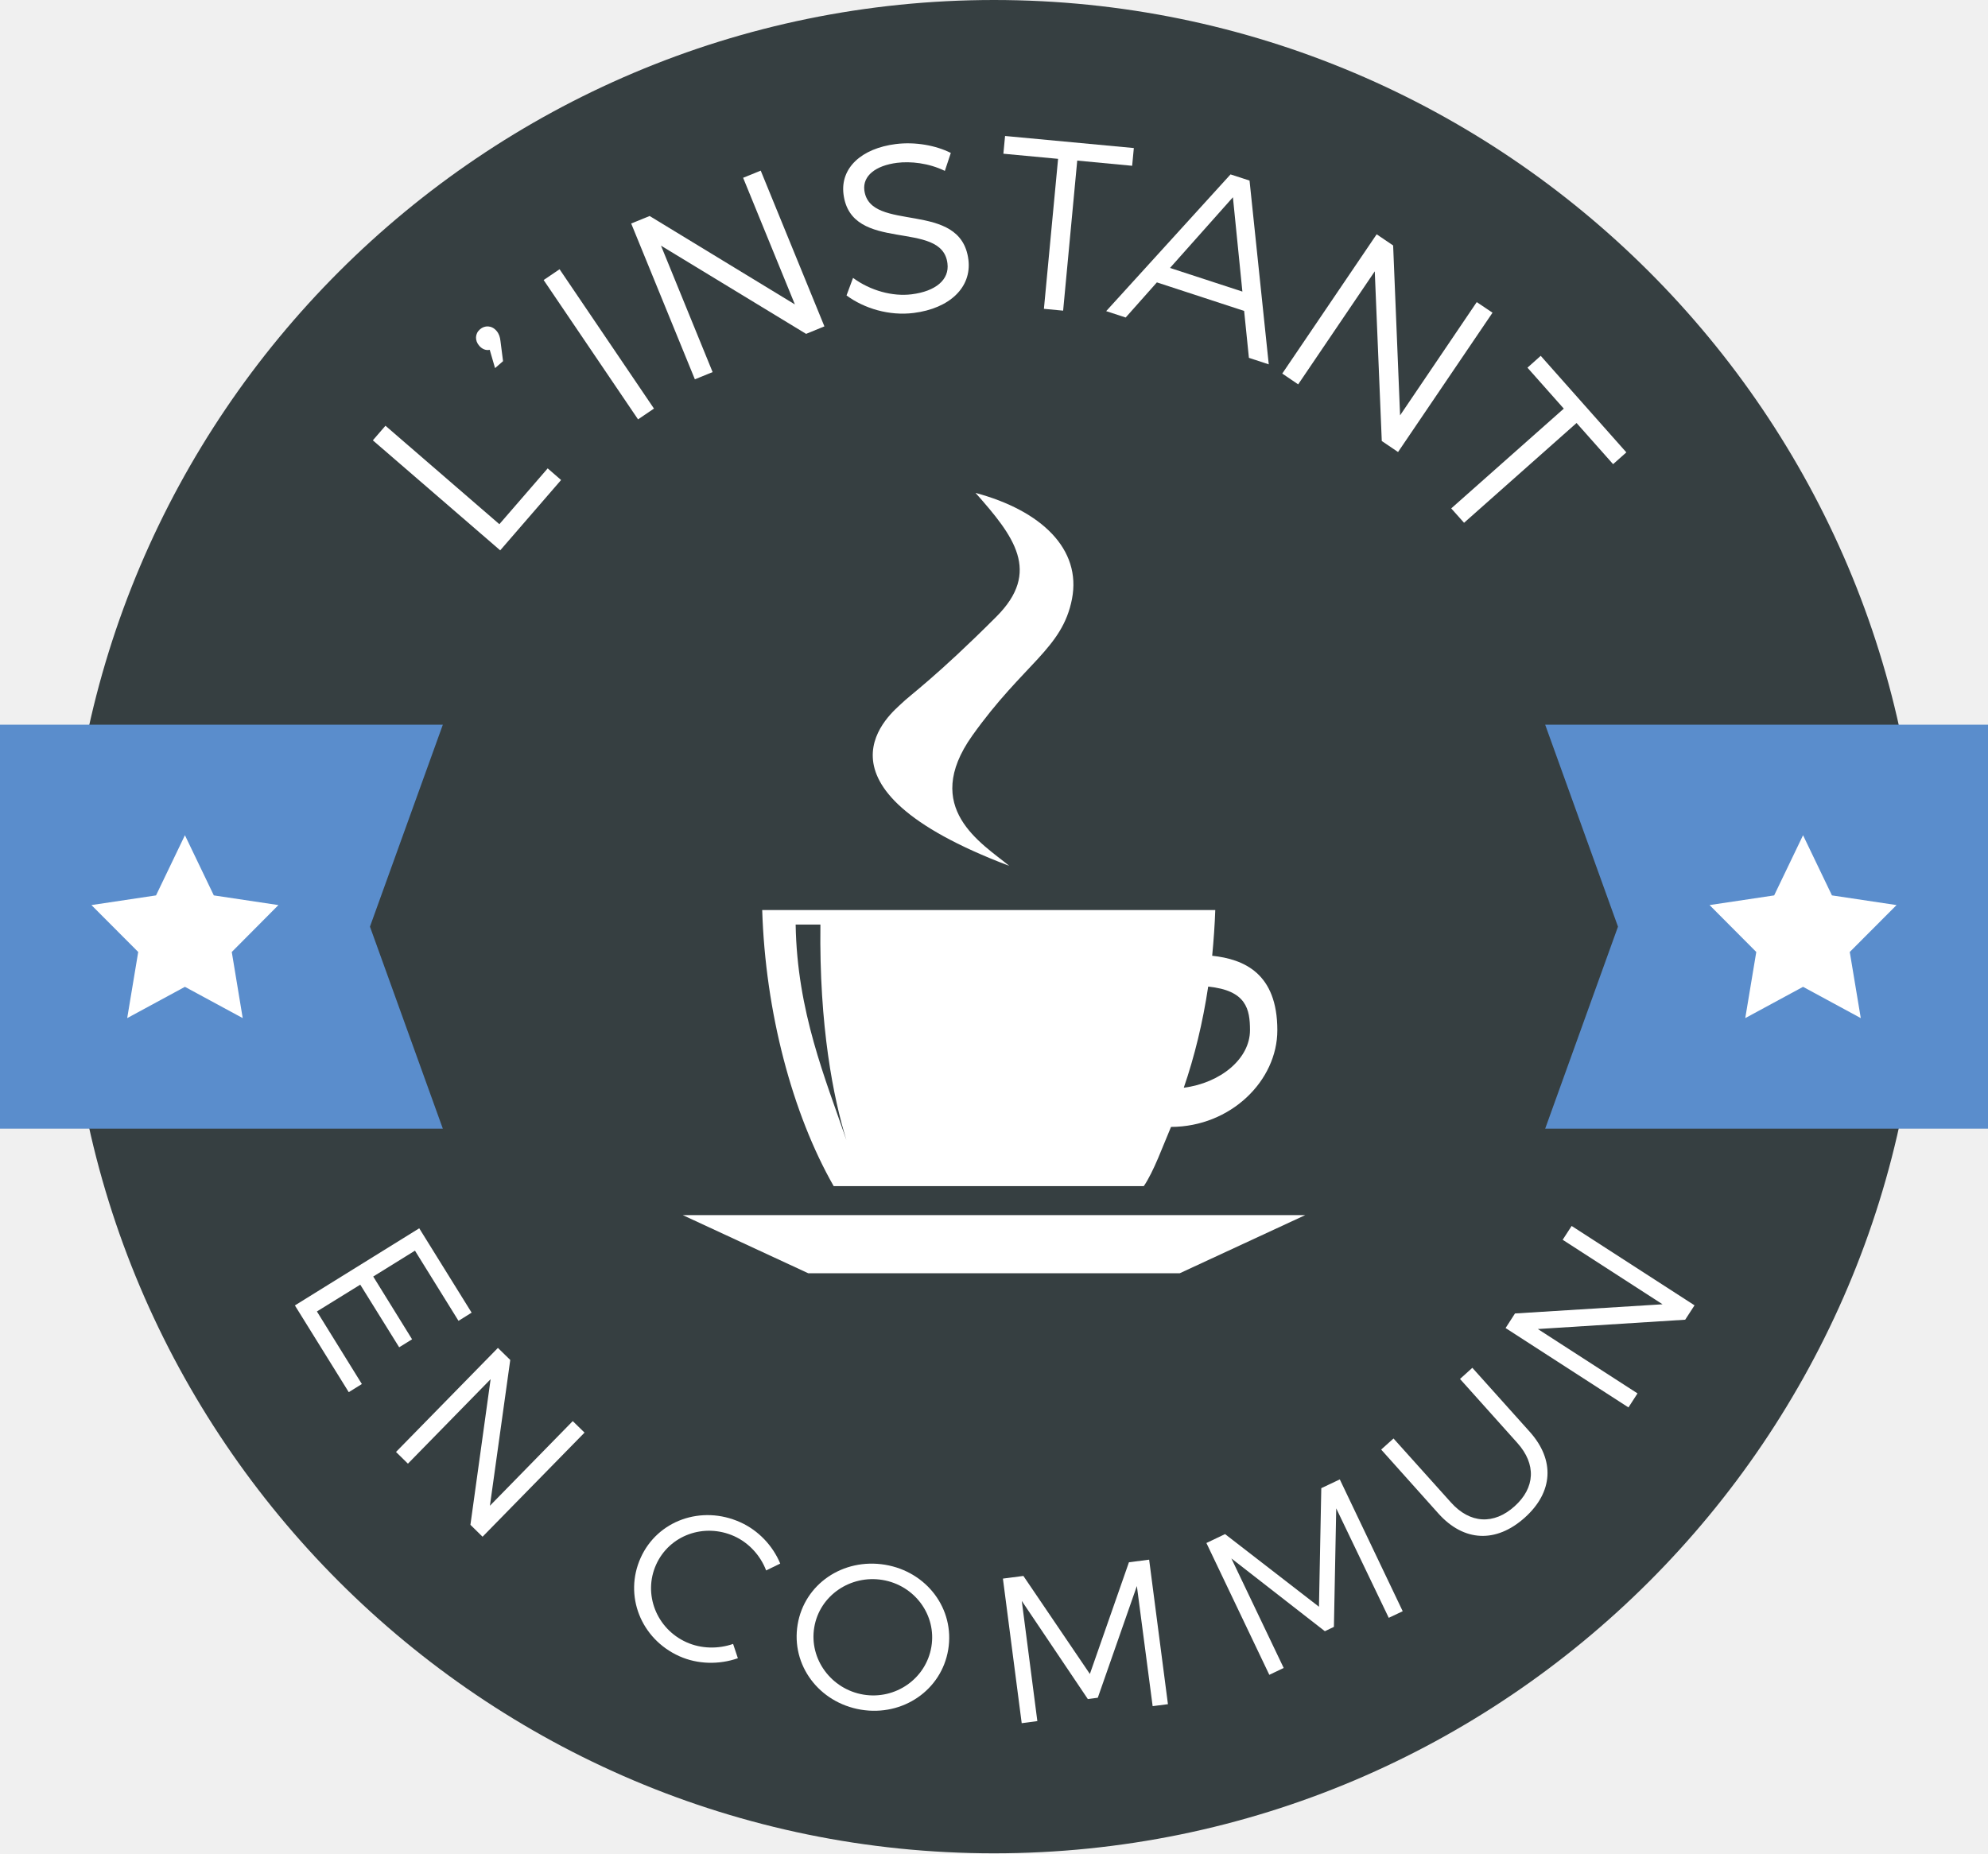
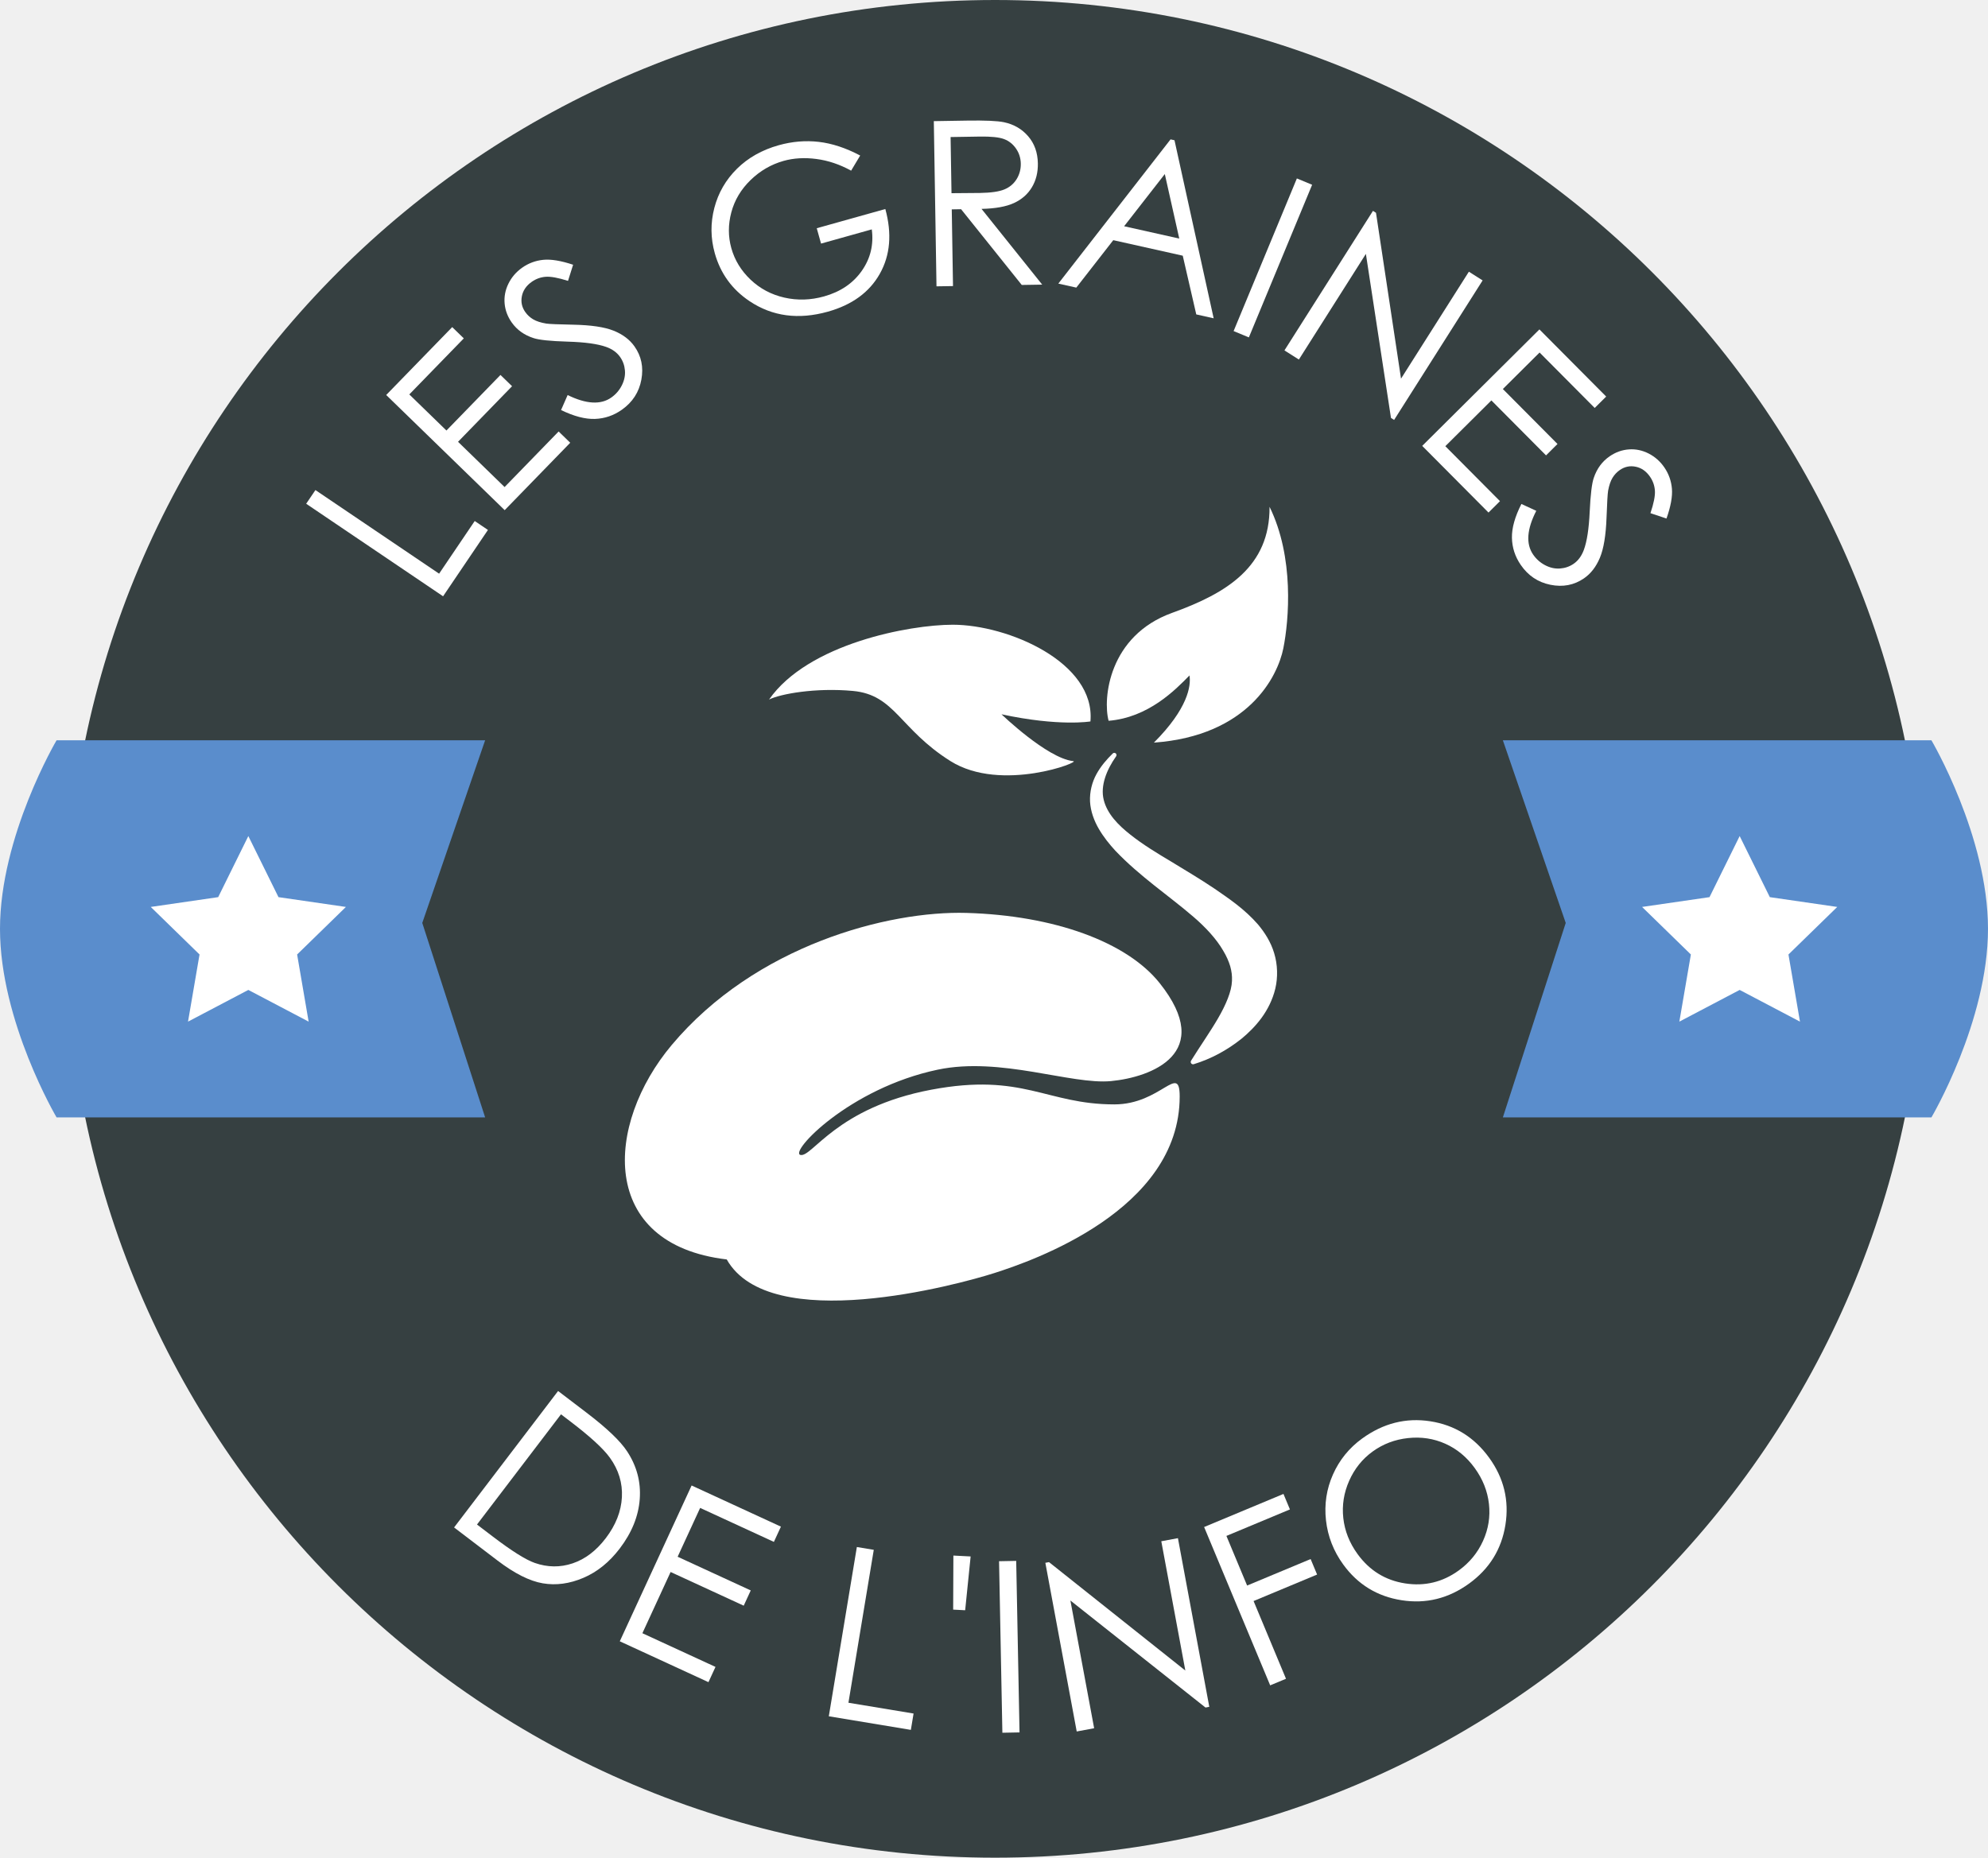
- <svg xmlns="http://www.w3.org/2000/svg" version="1.1" id="svg834" xml:space="preserve" width="37.794" height="35.241" viewBox="0 0 37.794 35.241">
-   <defs id="defs838">
-     <clipPath clipPathUnits="userSpaceOnUse" id="clipPath850">
-       <path d="M 0,28.346 H 28.346 V 0 H 0 Z" id="path848" />
-     </clipPath>
-     <clipPath clipPathUnits="userSpaceOnUse" id="clipPath958">
-       <path d="M 0,28.346 H 28.346 V 0 H 0 Z" id="path956" />
-     </clipPath>
-     <clipPath clipPathUnits="userSpaceOnUse" id="clipPath1066">
-       <path d="M 0,28.346 H 28.346 V 0 H 0 Z" id="path1064" />
-     </clipPath>
-     <clipPath clipPathUnits="userSpaceOnUse" id="clipPath1174">
-       <path d="M 0,28.346 H 28.346 V 0 H 0 Z" id="path1172" />
-     </clipPath>
-     <clipPath clipPathUnits="userSpaceOnUse" id="clipPath1282">
-       <path d="M 0,28.346 H 28.346 V 0 H 0 Z" id="path1280" />
-     </clipPath>
-     <clipPath clipPathUnits="userSpaceOnUse" id="clipPath1390">
-       <path d="M 0,28.346 H 28.346 V 0 H 0 Z" id="path1388" />
-     </clipPath>
-     <clipPath clipPathUnits="userSpaceOnUse" id="clipPath1498">
-       <path d="M 0,28.346 H 28.346 V 0 H 0 Z" id="path1496" />
-     </clipPath>
-     <clipPath clipPathUnits="userSpaceOnUse" id="clipPath1606">
-       <path d="M 0,28.346 H 28.346 V 0 H 0 Z" id="path1604" />
+ <svg xmlns="http://www.w3.org/2000/svg" version="1.1" id="svg2" xml:space="preserve" width="421.617" height="394.061" viewBox="0 0 421.617 394.061">
+   <defs id="defs6">
+     <clipPath clipPathUnits="userSpaceOnUse" id="clipPath18">
+       <path d="M 0,368.504 H 368.504 V 0 H 0 Z" id="path16" />
    </clipPath>
  </defs>
-   <g id="g842" transform="matrix(1.333333,0,0,-1.333333,-36.68767,11.44656)">
-     <g id="g1168" transform="translate(27.51525,-18.80398)">
-       <g id="g1170" clip-path="url(#clipPath1174)">
-         <g id="g1176" transform="translate(14.1729,27.3889)">
-           <path d="m 0,0 c -7.287,0 -13.215,-5.928 -13.215,-13.216 0,-7.286 5.928,-13.215 13.215,-13.215 7.287,0 13.216,5.929 13.216,13.215 C 13.216,-5.928 7.287,0 0,0" style="fill:#363f41;fill-opacity:1;fill-rule:nonzero;stroke:none" id="path1178" />
+   <g id="g10" transform="matrix(1.333333,0,0,-1.333333,-34.86107,442.7)">
+     <g id="g12">
+       <g id="g14" clip-path="url(#clipPath18)">
+         <g id="g20" transform="translate(332.1922,184.252)">
+           <path d="m 0,0 c 0,-81.613 -66.16,-147.773 -147.773,-147.773 -81.613,0 -147.773,66.16 -147.773,147.773 0,81.613 66.16,147.773 147.773,147.773 C -66.16,147.773 0,81.613 0,0" style="fill:#364041;fill-opacity:1;fill-rule:nonzero;stroke:none" id="path22" />
        </g>
-         <g id="g1180" transform="translate(22.0322,17.0535)">
-           <path d="M 0,0 H 6.314 V -2.223 -5.761 H 0 l 1.038,2.881 z" style="fill:#5a8dcc;fill-opacity:1;fill-rule:nonzero;stroke:none" id="path1182" />
+         <g id="g24" transform="translate(74.847,251.8829)">
+           <path d="m 0,0 1.471,2.176 19.673,-13.301 5.665,8.378 2.102,-1.421 -7.136,-10.555 z" style="fill:#ffffff;fill-opacity:1;fill-rule:nonzero;stroke:none" id="path26" />
        </g>
-         <g id="g1184" transform="translate(6.3145,17.0535)">
-           <path d="M 0,0 H -6.314 V -2.223 -5.761 H 0 l -1.039,2.881 z" style="fill:#5a8dcc;fill-opacity:1;fill-rule:nonzero;stroke:none" id="path1186" />
+         <g id="g28" transform="translate(87.574,269.1841)">
+           <path d="M 0,0 10.5,10.801 12.345,9.008 3.676,0.09 l 5.907,-5.742 8.594,8.841 1.845,-1.793 -8.594,-8.841 7.405,-7.2 8.595,8.841 1.845,-1.793 -10.425,-10.725 z" style="fill:#ffffff;fill-opacity:1;fill-rule:nonzero;stroke:none" id="path30" />
        </g>
-         <g id="g1188" transform="translate(25.709,15.4773)">
-           <path d="M 0,0 -0.412,-0.858 -1.333,-0.996 -0.667,-1.665 -0.824,-2.608 0,-2.162 0.823,-2.608 0.666,-1.665 1.333,-0.996 0.412,-0.858 Z" style="fill:#ffffff;fill-opacity:1;fill-rule:nonzero;stroke:none" id="path1190" />
+         <g id="g32" transform="translate(115.388,266.7906)">
+           <path d="M 0,0 1.046,2.385 C 4.004,0.934 6.323,0.805 8.004,1.998 8.723,2.507 9.279,3.154 9.673,3.938 10.066,4.721 10.229,5.511 10.159,6.309 10.09,7.107 9.831,7.822 9.383,8.453 8.873,9.172 8.13,9.704 7.155,10.049 c -1.346,0.477 -3.384,0.755 -6.113,0.834 -2.746,0.082 -4.551,0.27 -5.416,0.562 -1.474,0.473 -2.628,1.297 -3.462,2.472 -0.662,0.934 -1.042,1.942 -1.14,3.027 -0.097,1.084 0.103,2.135 0.601,3.153 0.497,1.018 1.222,1.864 2.174,2.54 1.011,0.717 2.133,1.137 3.368,1.26 1.234,0.124 2.817,-0.137 4.75,-0.781 L 1.108,20.549 c -1.564,0.496 -2.751,0.713 -3.561,0.65 -0.809,-0.063 -1.549,-0.333 -2.22,-0.808 -0.865,-0.614 -1.386,-1.378 -1.562,-2.292 -0.177,-0.914 0.007,-1.755 0.552,-2.522 0.33,-0.467 0.748,-0.849 1.253,-1.149 0.504,-0.299 1.197,-0.524 2.077,-0.673 0.475,-0.072 1.904,-0.132 4.289,-0.178 2.827,-0.054 4.965,-0.37 6.414,-0.949 1.447,-0.58 2.554,-1.409 3.319,-2.487 C 12.772,8.586 13.14,6.817 12.773,4.833 12.406,2.849 11.377,1.258 9.687,0.058 8.384,-0.866 6.957,-1.355 5.406,-1.412 3.854,-1.469 2.052,-0.998 0,0" style="fill:#ffffff;fill-opacity:1;fill-rule:nonzero;stroke:none" id="path34" />
        </g>
-         <g id="g1192" transform="translate(2.6372,15.4773)">
-           <path d="M 0,0 0.412,-0.858 1.333,-0.996 0.668,-1.665 0.824,-2.608 0,-2.162 l -0.823,-0.446 0.157,0.943 -0.667,0.669 0.921,0.138 z" style="fill:#ffffff;fill-opacity:1;fill-rule:nonzero;stroke:none" id="path1194" />
+         <g id="g36" transform="translate(162.9676,307.2818)">
+           <path d="m 0,0 -1.441,-2.408 c -1.8,0.992 -3.641,1.612 -5.522,1.858 -1.881,0.246 -3.619,0.145 -5.213,-0.302 -1.985,-0.556 -3.738,-1.573 -5.26,-3.051 -1.522,-1.478 -2.543,-3.19 -3.061,-5.135 -0.519,-1.945 -0.518,-3.847 0.003,-5.706 0.534,-1.904 1.551,-3.57 3.053,-4.999 1.501,-1.429 3.29,-2.381 5.365,-2.857 2.076,-0.476 4.186,-0.414 6.331,0.187 2.604,0.73 4.601,2.081 5.991,4.054 1.389,1.973 1.922,4.176 1.599,6.609 l -8.07,-2.261 -0.684,2.444 L 4,-8.511 c 1.072,-3.918 0.781,-7.349 -0.874,-10.293 -1.655,-2.945 -4.41,-4.957 -8.264,-6.037 -4.68,-1.311 -8.832,-0.756 -12.456,1.669 -2.787,1.866 -4.632,4.411 -5.535,7.634 -0.672,2.397 -0.695,4.797 -0.07,7.2 0.626,2.402 1.825,4.479 3.598,6.232 1.773,1.752 3.985,3 6.635,3.743 2.144,0.601 4.272,0.78 6.382,0.535 C -4.475,1.929 -2.28,1.204 0,0" style="fill:#ffffff;fill-opacity:1;fill-rule:nonzero;stroke:none" id="path38" />
        </g>
-         <g id="g1196" transform="translate(14.3911,15.0403)">
-           <path d="M 0,0 C -0.39,0.321 -1.261,0.825 -0.528,1.857 0.207,2.889 0.756,3.095 0.894,3.806 1.032,4.517 0.458,5.067 -0.481,5.319 0.068,4.7 0.458,4.196 -0.184,3.554 -1.044,2.693 -1.421,2.431 -1.536,2.316 -1.651,2.201 -3.026,1.146 0,0" style="fill:#ffffff;fill-opacity:1;fill-rule:nonzero;stroke:none" id="path1198" />
+         <g id="g40" transform="translate(177.3474,310.2222)">
+           <path d="m 0,0 0.145,-8.933 4.528,0.037 c 1.754,0.029 3.048,0.216 3.884,0.564 0.836,0.347 1.483,0.891 1.943,1.631 0.459,0.74 0.681,1.562 0.667,2.468 -0.015,0.881 -0.266,1.678 -0.755,2.392 -0.489,0.713 -1.124,1.217 -1.904,1.515 -0.781,0.297 -2.072,0.43 -3.873,0.401 z m -2.668,2.53 5.234,0.085 c 2.919,0.048 4.898,-0.04 5.938,-0.261 1.566,-0.333 2.847,-1.078 3.843,-2.237 0.996,-1.159 1.507,-2.597 1.535,-4.315 0.024,-1.431 -0.293,-2.695 -0.948,-3.791 -0.655,-1.096 -1.603,-1.931 -2.845,-2.506 -1.242,-0.575 -2.964,-0.887 -5.168,-0.934 l 9.65,-12.05 -3.25,-0.052 -9.65,12.049 -1.484,-0.024 0.197,-12.203 -2.626,-0.042 z" style="fill:#ffffff;fill-opacity:1;fill-rule:nonzero;stroke:none" id="path42" />
        </g>
-         <g id="g1200" transform="translate(11.6982,14.2034)">
-           <path d="M 0,0 C -0.019,-1.451 0.185,-2.477 0.371,-3.075 0.074,-2.206 -0.333,-1.244 -0.353,0 Z m 5.529,-0.885 c 0.546,-0.054 0.596,-0.324 0.596,-0.622 0,-0.405 -0.417,-0.752 -0.944,-0.82 0.153,0.445 0.271,0.929 0.348,1.442 M 4.611,-3.73 c 0.142,0.207 0.272,0.573 0.388,0.844 0.85,0.002 1.516,0.658 1.516,1.379 0,0.812 -0.475,1.013 -0.929,1.062 C 5.607,-0.228 5.623,0 5.63,0.207 h -6.46 c 0.045,-1.451 0.428,-2.901 1.019,-3.937 z" style="fill:#ffffff;fill-opacity:1;fill-rule:nonzero;stroke:none" id="path1202" />
+         <g id="g44" transform="translate(211.4207,304.3331)">
+           <path d="m 0,0 -6.471,-8.303 8.771,-1.96 z m 1.541,5.378 6.231,-28.326 -2.768,0.619 -2.15,9.342 -11.05,2.469 -5.882,-7.547 -2.86,0.639 17.852,22.944 z" style="fill:#ffffff;fill-opacity:1;fill-rule:nonzero;stroke:none" id="path46" />
        </g>
-         <g id="g1204" transform="translate(9.7363,10.0593)">
-           <path d="M 0,0 1.789,-0.829 H 7.085 L 8.874,0 Z" style="fill:#ffffff;fill-opacity:1;fill-rule:nonzero;stroke:none" id="path1206" />
+         <g id="g48" transform="translate(232.4275,303.6363)">
+           <path d="m 0,0 2.427,-1.006 -10.063,-24.283 -2.427,1.006 z" style="fill:#ffffff;fill-opacity:1;fill-rule:nonzero;stroke:none" id="path50" />
        </g>
-         <g id="g1208" transform="translate(5.4966,21.3172)">
-           <path d="M 0,0 1.624,-1.404 2.313,-0.608 2.504,-0.774 1.636,-1.777 -0.18,-0.208 Z" style="fill:#ffffff;fill-opacity:1;fill-rule:nonzero;stroke:none" id="path1210" />
+         <g id="g52" transform="translate(230.451,276.2794)">
+           <path d="m 0,0 14.079,22.197 0.483,-0.306 3.981,-26.385 10.792,17.015 2.187,-1.388 -14.078,-22.196 -0.498,0.315 -3.992,26.102 -10.66,-16.809 z" style="fill:#ffffff;fill-opacity:1;fill-rule:nonzero;stroke:none" id="path54" />
        </g>
-         <g id="g1212" transform="translate(7.0801,22.6702)">
-           <path d="m 0,0 c 0.036,-0.042 0.05,-0.089 0.056,-0.143 l 0.037,-0.289 -0.114,-0.099 -0.076,0.261 c -0.057,-0.013 -0.111,0.013 -0.149,0.057 -0.066,0.075 -0.061,0.174 0.01,0.235 C -0.169,0.081 -0.069,0.081 0,0" style="fill:#ffffff;fill-opacity:1;fill-rule:nonzero;stroke:none" id="path1214" />
+         <g id="g56" transform="translate(271.0066,279.6187)">
+           <path d="m 0,0 10.62,-10.683 -1.825,-1.815 -8.768,8.821 -5.842,-5.807 8.692,-8.745 -1.824,-1.814 -8.693,8.745 -7.325,-7.282 8.693,-8.744 -1.826,-1.814 -10.544,10.607 z" style="fill:#ffffff;fill-opacity:1;fill-rule:nonzero;stroke:none" id="path58" />
        </g>
-         <g id="g1216" transform="translate(7.979,23.5491)">
-           <path d="M 0,0 1.346,-1.987 1.119,-2.141 -0.227,-0.154 Z" style="fill:#ffffff;fill-opacity:1;fill-rule:nonzero;stroke:none" id="path1218" />
+         <g id="g60" transform="translate(268.1404,251.8457)">
+           <path d="m 0,0 2.367,-1.087 c -1.502,-2.932 -1.671,-5.248 -0.508,-6.95 0.498,-0.728 1.135,-1.295 1.912,-1.702 0.776,-0.407 1.563,-0.583 2.363,-0.528 0.798,0.057 1.517,0.303 2.157,0.74 0.728,0.497 1.272,1.231 1.634,2.2 0.5,1.337 0.813,3.37 0.939,6.097 0.129,2.744 0.348,4.546 0.656,5.405 0.498,1.467 1.341,2.607 2.531,3.42 0.944,0.646 1.959,1.008 3.046,1.087 1.086,0.079 2.132,-0.14 3.142,-0.654 1.009,-0.515 1.843,-1.255 2.502,-2.218 0.699,-1.023 1.1,-2.153 1.202,-3.389 0.102,-1.236 -0.186,-2.815 -0.864,-4.736 l -2.552,0.852 c 0.523,1.556 0.76,2.739 0.711,3.55 C 21.189,2.897 20.933,3.642 20.469,4.32 19.87,5.196 19.115,5.73 18.204,5.922 17.294,6.115 16.449,5.945 15.673,5.414 15.201,5.091 14.811,4.68 14.503,4.181 14.194,3.682 13.958,2.993 13.794,2.116 13.713,1.642 13.629,0.214 13.542,-2.169 c -0.103,-2.827 -0.456,-4.959 -1.06,-6.397 -0.604,-1.438 -1.452,-2.53 -2.544,-3.276 -1.573,-1.076 -3.348,-1.413 -5.326,-1.012 -1.977,0.401 -3.55,1.457 -4.72,3.168 -0.902,1.318 -1.367,2.753 -1.397,4.306 C -1.535,-3.828 -1.033,-2.034 0,0" style="fill:#ffffff;fill-opacity:1;fill-rule:nonzero;stroke:none" id="path62" />
        </g>
-         <g id="g1220" transform="translate(9.2632,24.3084)">
-           <path d="M 0,0 2.071,-1.261 1.333,0.545 1.584,0.647 2.492,-1.574 2.231,-1.681 0.162,-0.423 0.898,-2.226 0.645,-2.329 -0.263,-0.107 Z" style="fill:#ffffff;fill-opacity:1;fill-rule:nonzero;stroke:none" id="path1222" />
+         <g id="g64" transform="translate(102.0179,89.4834)">
+           <path d="m 0,0 2.509,-1.912 c 3.001,-2.286 5.224,-3.686 6.67,-4.196 2.038,-0.714 4.05,-0.737 6.037,-0.068 1.988,0.669 3.742,2.002 5.262,3.997 1.596,2.094 2.452,4.27 2.57,6.527 0.118,2.256 -0.52,4.349 -1.91,6.279 -1.043,1.447 -3.124,3.359 -6.243,5.736 l -1.535,1.17 z m -3.644,-0.466 16.542,21.709 4.501,-3.43 c 3.247,-2.473 5.405,-4.53 6.474,-6.168 C 25.416,9.303 26.087,6.77 25.886,4.046 25.685,1.322 24.624,-1.299 22.705,-3.817 21.048,-5.992 19.12,-7.548 16.921,-8.484 14.722,-9.422 12.572,-9.712 10.472,-9.355 8.372,-9 5.969,-7.791 3.263,-5.729 Z" style="fill:#ffffff;fill-opacity:1;fill-rule:nonzero;stroke:none" id="path66" />
        </g>
-         <g id="g1224" transform="translate(12.7905,25.0667)">
-           <path d="m 0,0 c -0.306,-0.039 -0.491,-0.186 -0.466,-0.391 0.078,-0.619 1.378,-0.127 1.484,-0.992 0.048,-0.394 -0.269,-0.694 -0.78,-0.758 -0.347,-0.044 -0.706,0.063 -0.958,0.25 l 0.093,0.25 c 0.248,-0.183 0.566,-0.268 0.835,-0.234 0.344,0.043 0.541,0.209 0.511,0.441 -0.076,0.637 -1.374,0.132 -1.482,0.986 -0.047,0.374 0.254,0.654 0.747,0.716 C 0.26,0.302 0.553,0.249 0.767,0.141 L 0.682,-0.115 C 0.45,-0.002 0.191,0.024 0,0" style="fill:#ffffff;fill-opacity:1;fill-rule:nonzero;stroke:none" id="path1226" />
+         <g id="g68" transform="translate(136.1536,95.6934)">
+           <path d="m 0,0 14.206,-6.547 -1.119,-2.427 -11.728,5.406 -3.581,-7.769 11.628,-5.358 -1.118,-2.427 -11.628,5.359 -4.489,-9.74 11.627,-5.359 -1.118,-2.426 -14.104,6.5 z" style="fill:#ffffff;fill-opacity:1;fill-rule:nonzero;stroke:none" id="path70" />
        </g>
-         <g id="g1228" transform="translate(16.167,25.2776)">
-           <path d="m 0,0 -0.024,-0.253 -0.783,0.074 -0.201,-2.14 -0.274,0.026 0.202,2.139 -0.78,0.073 0.024,0.253 z" style="fill:#ffffff;fill-opacity:1;fill-rule:nonzero;stroke:none" id="path1230" />
+         <g id="g72" transform="translate(162.4378,85.9034)">
+           <path d="M 0,0 2.691,-0.446 -1.34,-24.773 9.021,-26.49 8.59,-29.09 -4.461,-26.927 Z" style="fill:#ffffff;fill-opacity:1;fill-rule:nonzero;stroke:none" id="path74" />
        </g>
-         <g id="g1232" transform="translate(17.7148,23.2307)">
-           <path d="M 0,0 -0.135,1.345 -1.032,0.337 Z m 0.025,-0.276 -1.244,0.407 -0.445,-0.501 -0.278,0.091 1.773,1.95 0.271,-0.088 0.274,-2.621 -0.283,0.093 z" style="fill:#ffffff;fill-opacity:1;fill-rule:nonzero;stroke:none" id="path1234" />
+         <g id="g76" transform="translate(179.6658,75.8457)">
+           <path d="m 0,0 -1.909,0.099 0.036,8.6 2.743,-0.141 z" style="fill:#ffffff;fill-opacity:1;fill-rule:nonzero;stroke:none" id="path78" />
        </g>
-         <g id="g1236" transform="translate(19.8643,23.8884)">
-           <path d="m 0,0 0.099,-2.423 1.093,1.615 0.225,-0.151 -1.347,-1.987 -0.232,0.157 -0.1,2.42 -1.092,-1.612 -0.227,0.154 1.346,1.986 z" style="fill:#ffffff;fill-opacity:1;fill-rule:nonzero;stroke:none" id="path1238" />
+         <g id="g80" transform="translate(185.0564,83.6456)">
+           <path d="M 0,0 2.727,0.053 3.256,-27.236 0.529,-27.289 Z" style="fill:#ffffff;fill-opacity:1;fill-rule:nonzero;stroke:none" id="path82" />
        </g>
-         <g id="g1240" transform="translate(23.1895,20.9373)">
-           <path d="m 0,0 -0.189,-0.168 -0.521,0.587 -1.604,-1.423 -0.183,0.205 1.605,1.423 -0.518,0.584 0.189,0.169 z" style="fill:#ffffff;fill-opacity:1;fill-rule:nonzero;stroke:none" id="path1242" />
+         <g id="g84" transform="translate(197.409,56.5586)">
+           <path d="m 0,0 -4.989,26.834 0.584,0.108 21.682,-17.249 -3.824,20.57 2.646,0.492 L 21.088,3.921 20.485,3.809 -1.005,20.835 2.772,0.516 Z" style="fill:#ffffff;fill-opacity:1;fill-rule:nonzero;stroke:none" id="path86" />
        </g>
-         <g id="g1244" transform="translate(6.7251,8.6687)">
-           <path d="m 0,0 -0.187,-0.117 -0.621,1.001 -0.595,-0.369 0.554,-0.895 -0.184,-0.114 -0.555,0.893 -0.618,-0.382 0.641,-1.035 -0.187,-0.116 -0.768,1.237 1.773,1.1 z" style="fill:#ffffff;fill-opacity:1;fill-rule:nonzero;stroke:none" id="path1246" />
+         <g id="g88" transform="translate(217.6736,89.086)">
+           <path d="M 0,0 12.621,5.265 13.649,2.799 3.546,-1.416 6.839,-9.311 16.942,-5.096 17.971,-7.562 7.867,-11.776 13.024,-24.141 10.508,-25.19 Z" style="fill:#ffffff;fill-opacity:1;fill-rule:nonzero;stroke:none" id="path90" />
        </g>
-         <g id="g1248" transform="translate(7.2759,7.9939)">
-           <path d="m 0,0 -0.29,-2.079 1.181,1.207 0.168,-0.164 -1.454,-1.485 -0.173,0.17 0.288,2.077 -1.179,-1.205 -0.17,0.167 1.453,1.484 z" style="fill:#ffffff;fill-opacity:1;fill-rule:nonzero;stroke:none" id="path1250" />
+         <g id="g92" transform="translate(244.4705,101.0918)">
+           <path d="m 0,0 c -1.636,-1.186 -2.877,-2.735 -3.724,-4.648 -0.847,-1.914 -1.159,-3.891 -0.935,-5.93 0.223,-2.04 0.977,-3.946 2.263,-5.721 1.904,-2.626 4.421,-4.184 7.554,-4.674 3.132,-0.49 5.982,0.197 8.55,2.058 1.716,1.243 3.002,2.81 3.858,4.699 0.857,1.89 1.171,3.853 0.943,5.889 -0.229,2.036 -0.983,3.936 -2.261,5.701 -1.271,1.754 -2.83,3.044 -4.676,3.869 C 9.727,2.069 7.753,2.37 5.651,2.146 3.549,1.922 1.665,1.207 0,0 m -1.655,2.077 c 3.347,2.426 6.958,3.34 10.832,2.74 3.873,-0.598 6.994,-2.531 9.36,-5.796 2.345,-3.235 3.208,-6.794 2.592,-10.679 -0.617,-3.884 -2.544,-6.999 -5.781,-9.346 -3.278,-2.375 -6.857,-3.258 -10.738,-2.648 -3.881,0.608 -6.975,2.506 -9.284,5.691 -1.539,2.123 -2.451,4.463 -2.738,7.021 -0.286,2.557 0.085,4.992 1.115,7.304 1.029,2.313 2.577,4.217 4.642,5.713" style="fill:#ffffff;fill-opacity:1;fill-rule:nonzero;stroke:none" id="path94" />
        </g>
-         <g id="g1252" transform="translate(10.4683,5.4812)">
-           <path d="m 0,0 c -0.429,0.192 -0.924,0.014 -1.113,-0.407 -0.188,-0.418 0.004,-0.913 0.433,-1.106 0.209,-0.094 0.452,-0.098 0.665,-0.024 l 0.068,-0.204 c -0.266,-0.093 -0.572,-0.089 -0.835,0.029 -0.549,0.247 -0.793,0.866 -0.551,1.403 0.239,0.533 0.868,0.756 1.419,0.508 0.261,-0.117 0.466,-0.337 0.571,-0.59 L 0.456,-0.489 C 0.375,-0.276 0.209,-0.094 0,0" style="fill:#ffffff;fill-opacity:1;fill-rule:nonzero;stroke:none" id="path1254" />
+         <g id="g96" transform="translate(141.7405,131.6563)">
+           <path d="m 0,0 c 6.875,-12.131 36.707,-4.041 42.595,-2.157 5.887,1.884 29.452,9.949 29.452,28.082 0,5.416 -2.971,-1.258 -10.39,-1.258 -10.851,0 -14.501,5.095 -29.127,2.336 C 17.443,24.158 13.587,16.219 11.736,16.624 c -1.851,0.405 7.719,10.604 21.827,13.569 9.993,2.101 21.207,-2.423 27.565,-1.819 6.359,0.604 16.624,4.409 7.751,15.568 C 63.626,50.547 52.03,54.726 38.146,55.13 25.732,55.492 4.583,50.008 -8.761,34.103 -19.322,21.515 -20.488,2.426 0,0" style="fill:#ffffff;fill-opacity:1;fill-rule:nonzero;stroke:none" id="path98" />
        </g>
-         <g id="g1256" transform="translate(11.6104,4.1804)">
-           <path d="M 0,0 C -0.076,-0.453 0.244,-0.883 0.701,-0.959 1.158,-1.035 1.594,-0.732 1.67,-0.277 1.746,0.176 1.431,0.6 0.974,0.676 0.517,0.752 0.076,0.455 0,0 M 1.91,-0.318 C 1.814,-0.895 1.263,-1.273 0.666,-1.174 0.065,-1.073 -0.333,-0.537 -0.237,0.04 -0.141,0.617 0.409,0.992 1.01,0.893 1.607,0.793 2.006,0.26 1.91,-0.318" style="fill:#ffffff;fill-opacity:1;fill-rule:nonzero;stroke:none" id="path1258" />
+         <g id="g100" transform="translate(203.6736,211.6968)">
+           <path d="m 0,0 c -1.516,-2.141 -2.525,-4.692 -1.972,-6.91 0.537,-2.212 2.285,-4.014 4.251,-5.557 1.971,-1.566 4.208,-2.924 6.489,-4.283 2.266,-1.388 4.601,-2.761 6.922,-4.326 2.305,-1.589 4.731,-3.211 6.891,-5.682 1.042,-1.252 2.024,-2.752 2.564,-4.562 0.549,-1.797 0.607,-3.831 0.177,-5.633 -0.428,-1.812 -1.248,-3.364 -2.195,-4.668 -0.96,-1.3 -2.049,-2.379 -3.196,-3.32 -2.32,-1.844 -4.835,-3.193 -7.583,-4.038 -0.197,-0.061 -0.406,0.05 -0.466,0.247 -0.033,0.107 -0.014,0.22 0.041,0.309 1.501,2.413 3.046,4.596 4.296,6.752 1.239,2.134 2.157,4.275 2.212,5.945 0.038,0.837 -0.064,1.544 -0.274,2.315 -0.226,0.764 -0.595,1.625 -1.14,2.522 -1.059,1.83 -2.781,3.698 -4.718,5.357 -3.9,3.366 -8.469,6.373 -12.406,10.505 -0.967,1.051 -1.887,2.192 -2.642,3.487 -0.75,1.287 -1.311,2.79 -1.398,4.349 -0.07,1.563 0.326,3.09 1.02,4.356 0.7,1.271 1.616,2.337 2.596,3.292 0.139,0.135 0.362,0.132 0.497,-0.007 C 0.086,0.326 0.096,0.136 0,0" style="fill:#ffffff;fill-opacity:1;fill-rule:nonzero;stroke:none" id="path102" />
        </g>
-         <g id="g1260" transform="translate(14.5923,4.9138)">
-           <path d="M 0,0 0.948,-1.398 1.505,0.195 1.793,0.232 2.061,-1.829 1.843,-1.857 1.618,-0.144 1.061,-1.737 0.919,-1.756 l -0.942,1.4 0.222,-1.714 -0.223,-0.03 -0.268,2.062 z" style="fill:#ffffff;fill-opacity:1;fill-rule:nonzero;stroke:none" id="path1262" />
+         <g id="g104" transform="translate(148.4715,220.7315)">
+           <path d="m 0,0 c 6.214,8.906 22.364,11.904 29.218,11.904 8.792,0 22.727,-5.992 21.902,-15.386 0,0 -4.948,-0.847 -14.146,1.138 0,0 7.214,-6.956 11.362,-7.447 1.623,0 -11.362,-5.101 -19.479,0 C 20.741,-4.689 20.047,0.75 13.337,1.37 7.4,1.918 1.804,0.902 0,0" style="fill:#ffffff;fill-opacity:1;fill-rule:nonzero;stroke:none" id="path106" />
        </g>
-         <g id="g1264" transform="translate(17.4678,5.5105)">
-           <path d="M 0,0 1.339,-1.036 1.372,0.655 1.636,0.78 2.533,-1.1 2.334,-1.194 1.585,0.367 1.552,-1.323 1.423,-1.385 0.09,-0.347 0.836,-1.909 0.631,-2.007 l -0.897,1.88 z" style="fill:#ffffff;fill-opacity:1;fill-rule:nonzero;stroke:none" id="path1266" />
+         <g id="g108" transform="translate(202.4822,217.3526)">
+           <path d="M 0,0 C -0.946,3.533 0.009,13.535 10.104,17.171 18.854,20.322 25.657,24.535 25.6,34.04 29.546,26.014 28.692,16.037 27.791,11.527 26.89,7.019 22.173,-2.393 7.203,-3.475 12.614,1.936 13.132,5.574 12.865,7.212 10.604,4.903 6.327,0.516 0,0" style="fill:#ffffff;fill-opacity:1;fill-rule:nonzero;stroke:none" id="path110" />
        </g>
-         <g id="g1268" transform="translate(21.5957,5.907)">
-           <path d="M 0,0 C 0.294,0.264 0.312,0.6 0.039,0.904 L -0.778,1.816 -0.602,1.975 0.216,1.063 C 0.579,0.658 0.55,0.201 0.145,-0.162 c -0.408,-0.365 -0.867,-0.346 -1.23,0.058 l -0.817,0.913 0.176,0.158 0.818,-0.911 C -0.635,-0.25 -0.294,-0.265 0,0" style="fill:#ffffff;fill-opacity:1;fill-rule:nonzero;stroke:none" id="path1270" />
+         <g id="g112" transform="translate(35.1458,214.252)">
+           <path d="m 0,0 h 68.167 l -10,-29.061 10,-30.939 H 0 c 0,0 -9,15.239 -9,30 0,14.761 9,30 9,30" style="fill:#5a8dcc;fill-opacity:1;fill-rule:nonzero;stroke:none" id="path114" />
        </g>
-         <g id="g1272" transform="translate(21.6016,8.657)">
-           <path d="M 0,0 2.104,0.131 0.68,1.051 0.808,1.248 2.56,0.116 2.427,-0.089 0.326,-0.222 1.747,-1.14 1.618,-1.34 -0.134,-0.208 Z" style="fill:#ffffff;fill-opacity:1;fill-rule:nonzero;stroke:none" id="path1274" />
+         <g id="g116" transform="translate(65.6458,199.0132)">
+           <path d="M 0,0 4.796,-9.718 15.521,-11.276 7.76,-18.841 9.592,-29.522 0,-24.479 l -9.593,-5.043 1.832,10.681 -7.76,7.565 10.725,1.558 z" style="fill:#ffffff;fill-opacity:1;fill-rule:nonzero;stroke:none" id="path118" />
+         </g>
+         <g id="g120" transform="translate(333.3582,214.252)">
+           <path d="m 0,0 h -68.166 l 10,-29.061 -10,-30.939 H 0 c 0,0 9,15.239 9,30 C 9,-15.239 0,0 0,0" style="fill:#5a8dcc;fill-opacity:1;fill-rule:nonzero;stroke:none" id="path122" />
+         </g>
+         <g id="g124" transform="translate(302.8582,199.0132)">
+           <path d="m 0,0 -4.796,-9.718 -10.725,-1.558 7.76,-7.565 -1.832,-10.681 9.593,5.043 9.593,-5.043 -1.832,10.681 7.76,7.565 -10.724,1.558 z" style="fill:#ffffff;fill-opacity:1;fill-rule:nonzero;stroke:none" id="path126" />
        </g>
      </g>
    </g>
  </g>
</svg>
